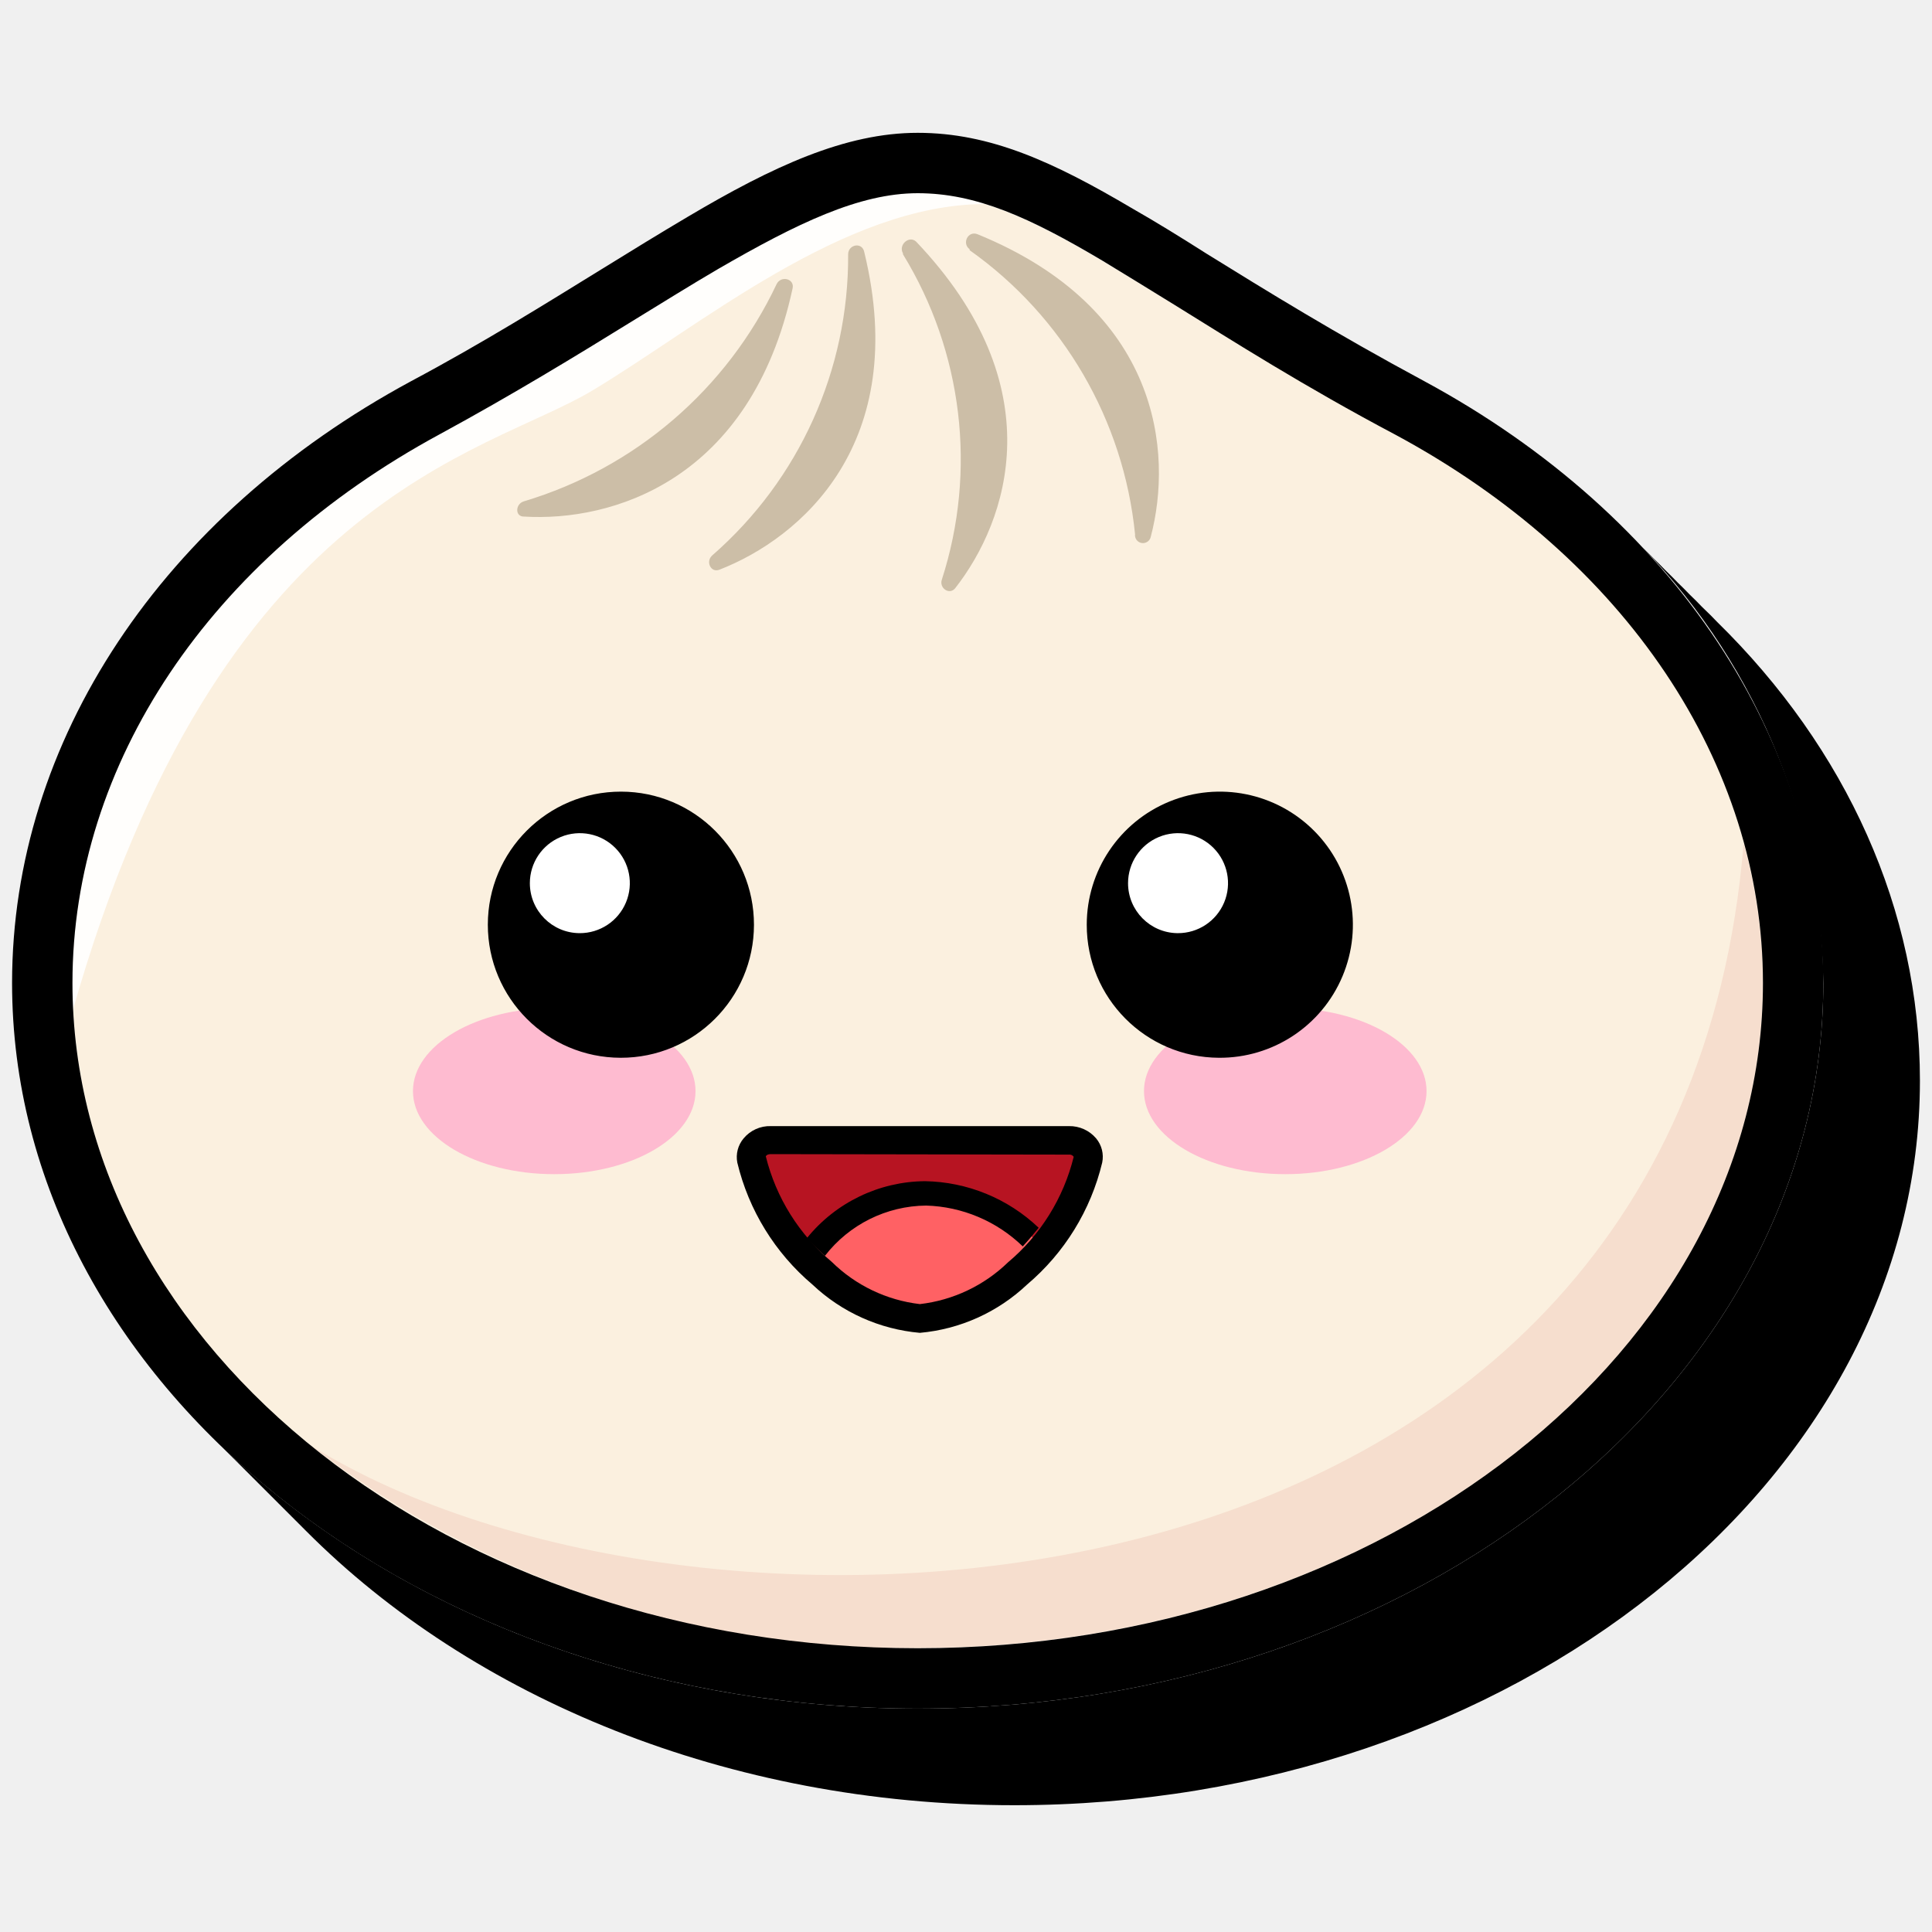
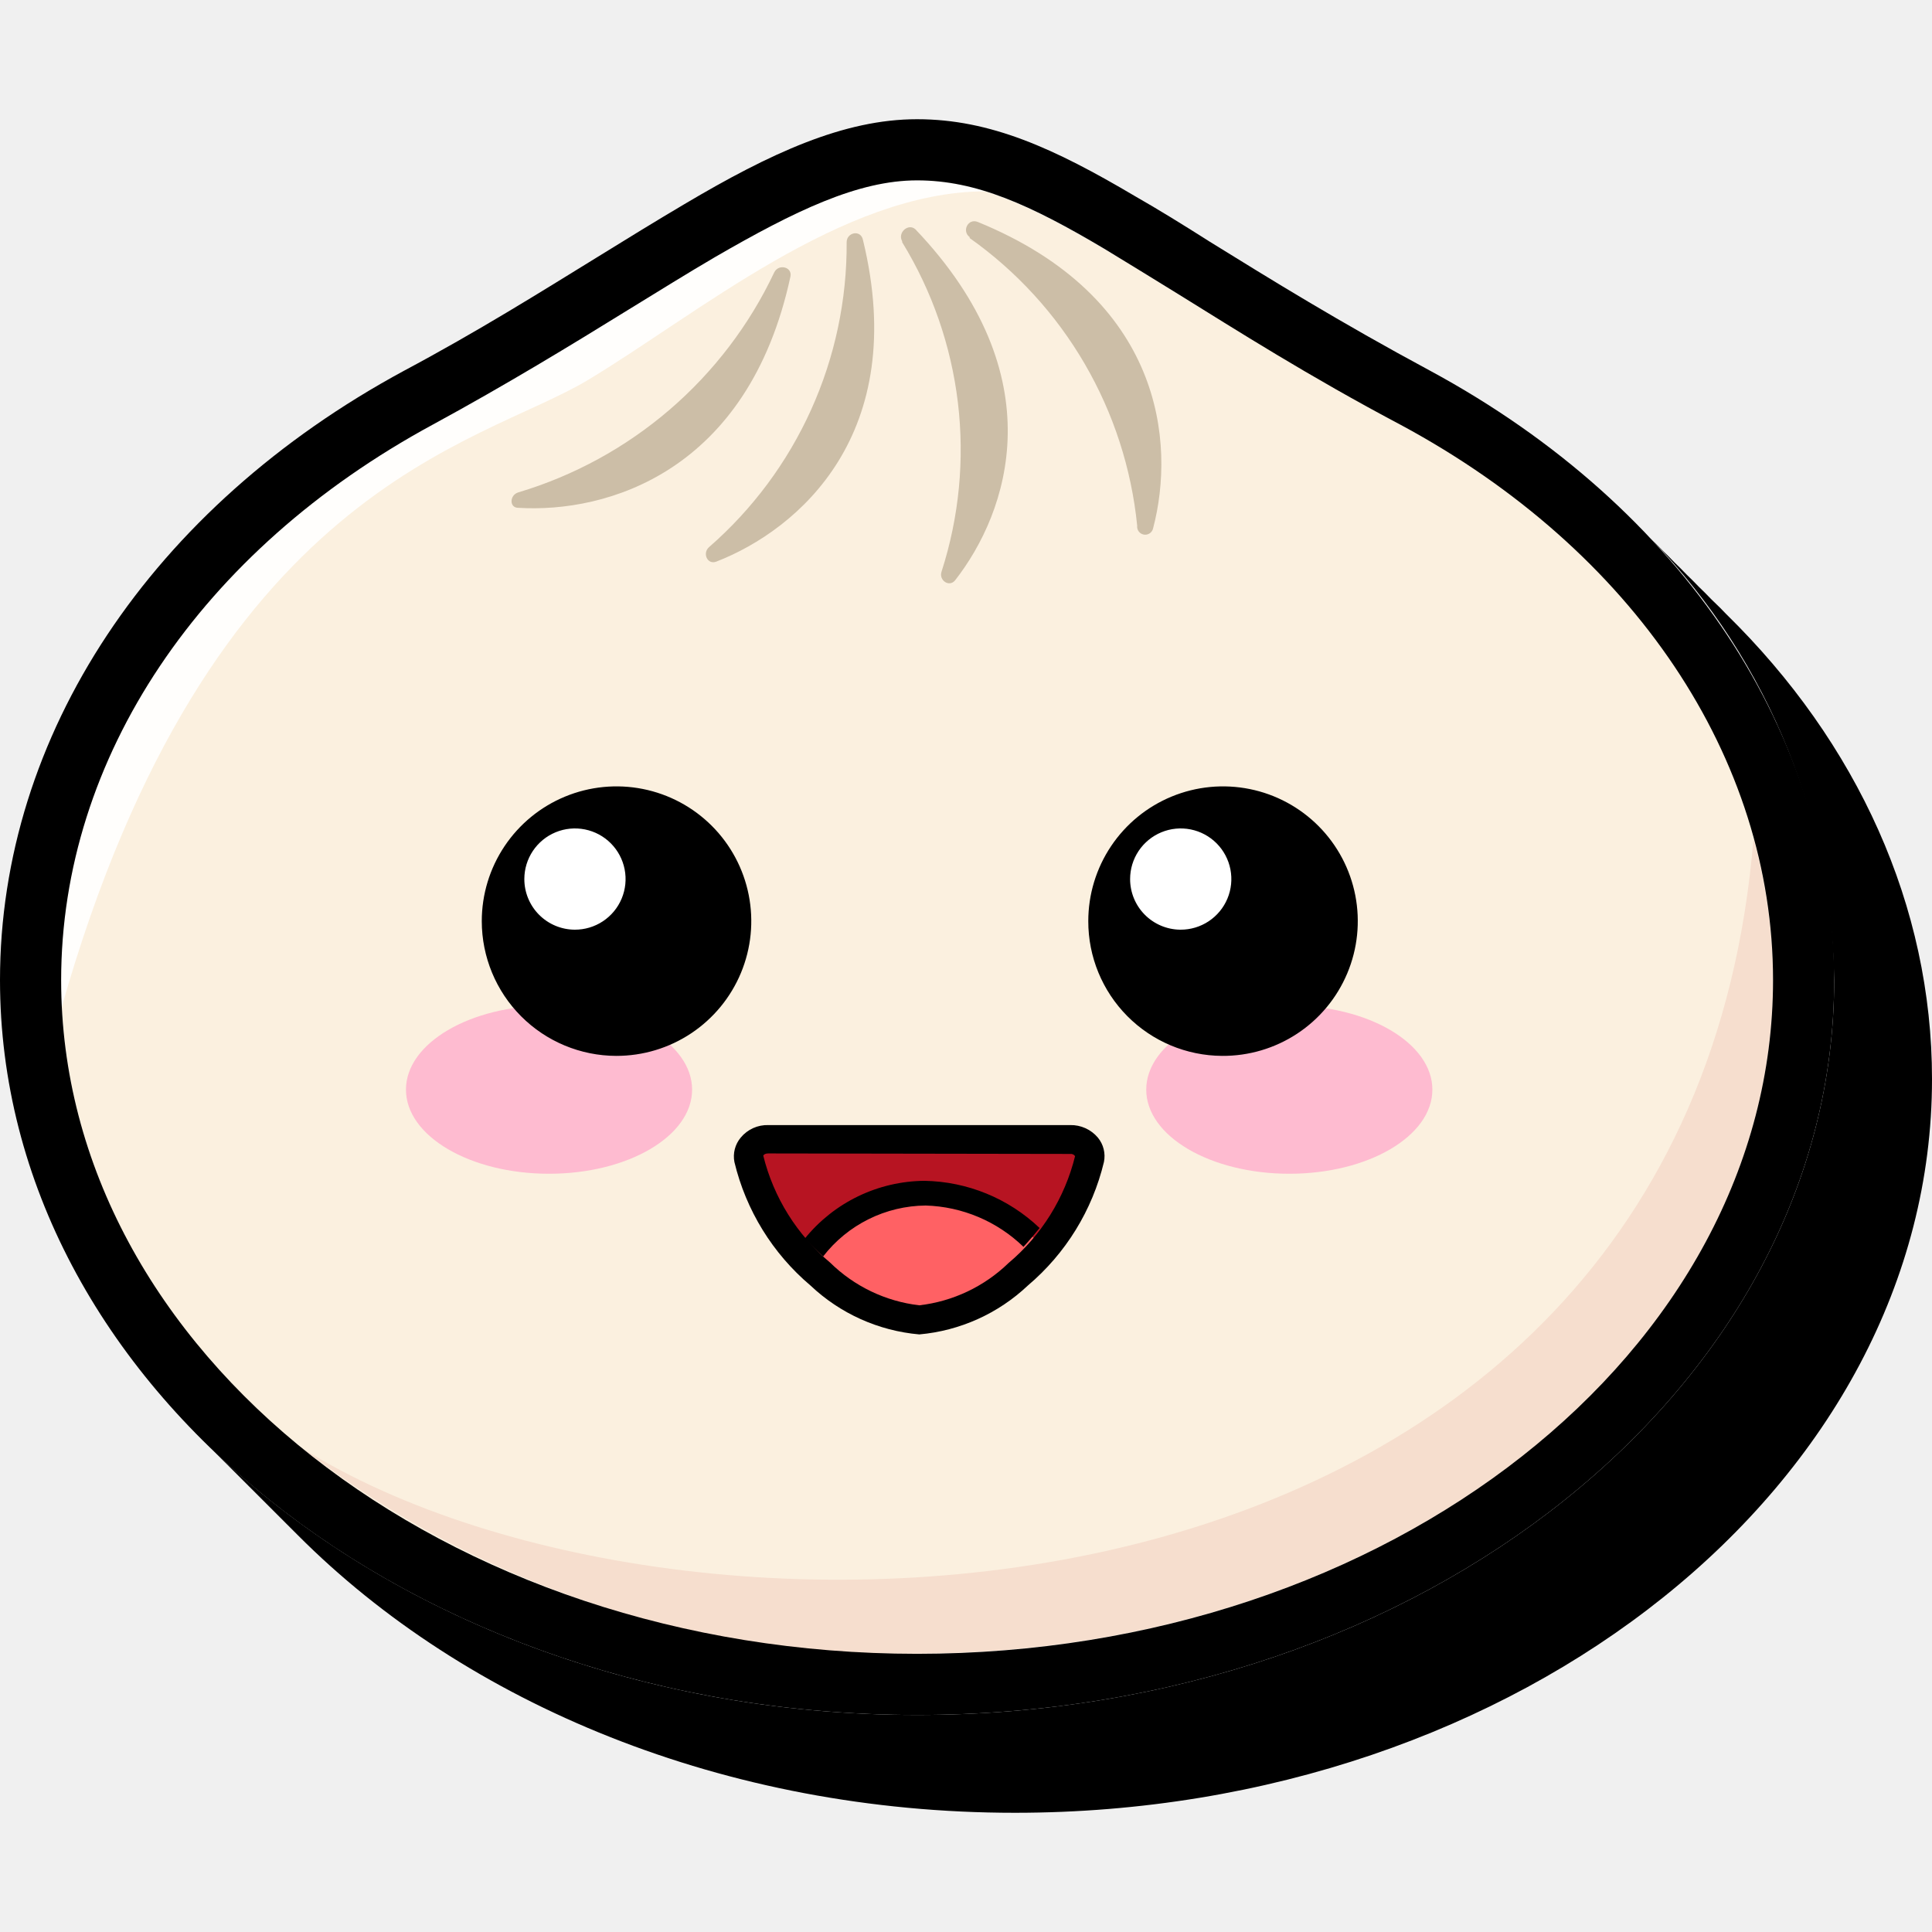
- <svg xmlns="http://www.w3.org/2000/svg" viewBox="0 0 80 70" width="1em" height="1em">
-   <path d="M71.09,20.74c-.16-.17-.33-.34-.5-.5s-.33-.34-.5-.5-.33-.34-.5-.5-.33-.34-.5-.5-.33-.34-.5-.5-.33-.34-.5-.5-.33-.34-.5-.5A26.46,26.46,0,0,1,75.5,35.7c0,16.57-16.82,30.05-37.5,30.05-11.58,0-21.94-4.23-28.83-10.86l.5.5.5.5.5.5.5.5.5.5.5.5.5.5C19.55,65.3,30.14,69.75,42,69.75c20.68,0,37.5-13.48,37.5-30C79.5,32.69,76.46,26,71.09,20.74Z" />
+ <svg xmlns="http://www.w3.org/2000/svg" viewBox="0 0 1024 1024" fill="none">
+   <defs>
+     <clipPath>
+       <rect fill="#fff" height="1024" width="1024" />
+     </clipPath>
+   </defs>
  <g>
-     <path d="M73,35.7c0,15.21-15.67,27.54-35,27.54S3,50.91,3,35.7C3,26.27,9,17.94,18.22,13S33.18,3,38,3s8.94,4.13,19.78,10C67,17.94,73,26.27,73,35.7Z" fill="#fbf0df" />
-     <path d="M73,35.7a21.67,21.67,0,0,0-.8-5.78c-2.73,33.3-43.35,34.9-59.32,24.94A40,40,0,0,0,38,63.24C57.3,63.24,73,50.89,73,35.7Z" fill="#f6dece" />
-     <path d="M24.53,11.17C29,8.49,34.94,3.46,40.78,3.45A9.29,9.29,0,0,0,38,3c-2.42,0-5,1.25-8.25,3.13-1.13.66-2.3,1.39-3.54,2.15-2.33,1.44-5,3.07-8,4.7C8.69,18.13,3,26.62,3,35.7c0,.4,0,.8,0,1.19C9.06,15.48,20.07,13.85,24.53,11.17Z" fill="#fffefc" />
-     <path d="M35.12,5.53A16.41,16.41,0,0,1,29.49,18c-.28.25-.06.73.3.59,3.37-1.31,7.92-5.23,6-13.14C35.71,5,35.12,5.12,35.12,5.53Zm2.27,0A16.24,16.24,0,0,1,39,19c-.12.35.31.65.55.36C41.74,16.56,43.65,11,37.93,5,37.64,4.74,37.19,5.14,37.39,5.49Zm2.76-.17A16.42,16.42,0,0,1,47,17.12a.33.33,0,0,0,.65.11c.92-3.49.4-9.44-7.17-12.53C40.08,4.54,39.82,5.08,40.15,5.32ZM21.69,15.76a16.94,16.94,0,0,0,10.47-9c.18-.36.75-.22.66.18-1.73,8-7.52,9.67-11.12,9.45C21.32,16.4,21.33,15.87,21.69,15.76Z" fill-rule="evenodd" fill="#ccbea7" />
-     <path d="M38,65.75C17.32,65.75.5,52.27.5,35.7c0-10,6.18-19.33,16.53-24.92,3-1.6,5.57-3.21,7.86-4.62,1.26-.78,2.45-1.51,3.6-2.19C32,1.89,35,.5,38,.5s5.62,1.2,8.9,3.14c1,.57,2,1.19,3.07,1.87,2.49,1.54,5.3,3.28,9,5.27C69.32,16.37,75.5,25.69,75.5,35.7,75.5,52.27,58.68,65.75,38,65.75ZM38,3c-2.42,0-5,1.25-8.25,3.13-1.13.66-2.3,1.39-3.54,2.15-2.33,1.44-5,3.07-8,4.7C8.69,18.13,3,26.62,3,35.7,3,50.89,18.7,63.25,38,63.25S73,50.89,73,35.7C73,26.62,67.31,18.13,57.78,13,54,11,51.05,9.12,48.66,7.64c-1.09-.67-2.09-1.29-3-1.84C42.63,4,40.42,3,38,3Z" />
-   </g>
-   <g>
-     <g>
-       <path d="M45.05,43a8.93,8.93,0,0,1-2.92,4.71,6.81,6.81,0,0,1-4,1.88A6.84,6.84,0,0,1,34,47.71,8.93,8.93,0,0,1,31.12,43a.72.72,0,0,1,.8-.81H44.26A.72.72,0,0,1,45.05,43Z" fill="#b71422" />
+     <g stroke="null">
+       <path stroke="null" fill="#000" d="m914.989,325.542c-2.074,-2.204 -4.277,-4.407 -6.481,-6.481c-2.204,-2.074 -4.277,-4.407 -6.481,-6.481c-2.204,-2.074 -4.277,-4.407 -6.481,-6.481c-2.204,-2.074 -4.277,-4.407 -6.481,-6.481c-2.204,-2.074 -4.277,-4.407 -6.481,-6.481c-2.204,-2.074 -4.277,-4.407 -6.481,-6.481c-2.204,-2.074 -4.277,-4.407 -6.481,-6.481c64.294,63.187 101.127,149.145 102.53,239.279c0,214.781 -218.022,389.509 -486.077,389.509c-150.1,0 -284.387,-54.829 -373.695,-140.768l6.481,6.481l6.481,6.481l6.481,6.481l6.481,6.481l6.481,6.481l6.481,6.481l6.481,6.481c89.179,89.568 226.447,147.249 380.177,147.249c268.055,0 486.077,-174.728 486.077,-388.861c0,-91.512 -39.405,-178.228 -109.011,-246.408z" />
+       <path stroke="null" fill="#FBF0DF" d="m939.748,519.452c0,197.153 -203.115,356.975 -453.671,356.975c-250.556,0 -453.671,-159.822 -453.671,-356.975c0,-122.232 77.772,-230.206 197.282,-294.238c119.51,-64.032 193.912,-129.62 256.389,-129.62c62.477,0 115.881,53.533 256.389,129.62c119.51,64.032 197.282,172.006 197.282,294.238z" />
+       <path stroke="null" fill="#F6DECE" d="m939.747,519.451c-0.064,-25.327 -3.552,-50.529 -10.37,-74.921c-35.386,431.636 -561.904,452.375 -768.908,323.273c93.054,72.126 207.886,110.434 325.606,108.622c250.167,0 453.671,-160.081 453.671,-356.975z" />
+       <path stroke="null" fill="#FFFEFC" d="m311.478,201.493c57.94,-34.738 134.935,-99.937 210.633,-100.067c-11.645,-3.764 -23.796,-5.731 -36.034,-5.833c-31.368,0 -64.81,16.203 -106.937,40.571c-14.647,8.555 -29.813,18.017 -45.886,27.868c-30.202,18.665 -64.81,39.793 -103.696,60.922c-123.399,66.755 -197.153,176.802 -197.153,294.498c0,5.185 0,10.37 0,15.425c78.55,-277.517 221.262,-298.645 279.073,-333.384z" />
+       <path stroke="null" fill="#CCBEA7" d="m448.746,128.388c0.181,30.606 -6.245,60.891 -18.839,88.787c-12.594,27.896 -31.061,52.744 -54.137,72.849c-3.629,3.241 -0.778,9.462 3.889,7.648c43.682,-16.98 102.659,-67.791 77.772,-170.321c-1.037,-5.833 -8.685,-4.277 -8.685,1.037zm29.424,0c15.86,25.878 25.936,54.879 29.538,85.016c3.602,30.137 0.646,60.696 -8.669,89.582c-1.555,4.537 4.018,8.425 7.129,4.666c28.387,-36.294 53.144,-108.363 -20.998,-186.134c-3.759,-3.37 -9.592,1.815 -7,6.351l0,0.518zm35.775,-2.204c24.837,17.584 45.615,40.289 60.931,66.584c15.317,26.296 24.817,55.571 27.859,85.849c-0.131,1.091 0.162,2.192 0.821,3.072c0.657,0.88 1.629,1.474 2.713,1.657c1.082,0.184 2.196,-0.057 3.107,-0.671c0.91,-0.616 1.549,-1.557 1.785,-2.631c11.925,-45.238 5.185,-122.361 -92.938,-162.414c-5.185,-2.074 -8.555,4.926 -4.277,8.036l0,0.518zm-239.279,134.805c29.543,-8.826 56.897,-23.775 80.28,-43.875c23.382,-20.1 42.269,-44.899 55.432,-72.783c2.333,-4.666 9.722,-2.852 8.555,2.333c-22.424,103.696 -97.475,125.342 -144.138,122.491c-4.926,0.13 -4.796,-6.74 -0.13,-8.166z" clip-rule="evenodd" fill-rule="evenodd" />
+       <path stroke="null" fill="#000" d="m486.077,908.961c-268.055,0 -486.077,-174.728 -486.077,-389.509c0,-129.62 80.105,-250.556 214.263,-323.014c38.886,-20.739 72.199,-41.608 101.882,-59.885c16.332,-10.11 31.757,-19.573 46.663,-28.387c45.497,-26.961 84.383,-44.978 123.269,-44.978c38.886,0 72.847,15.554 115.362,40.701c12.962,7.388 25.924,15.425 39.793,24.239c32.275,19.962 68.699,42.515 116.658,68.31c134.157,72.458 214.263,193.264 214.263,323.014c0,214.781 -218.022,389.509 -486.077,389.509zm0,-813.368c-31.368,0 -64.81,16.203 -106.937,40.571c-14.647,8.555 -29.813,18.017 -45.886,27.868c-30.202,18.665 -64.81,39.793 -103.696,60.922c-123.399,66.755 -197.153,176.802 -197.153,294.498c0,196.893 203.504,357.104 453.671,357.104c250.167,0 453.671,-160.211 453.671,-357.104c0,-117.695 -73.754,-227.743 -197.282,-294.238c-48.997,-25.924 -87.235,-50.293 -118.214,-69.477c-14.129,-8.685 -27.091,-16.721 -38.886,-23.85c-39.275,-23.332 -67.921,-36.294 -99.289,-36.294z" />
+       <path stroke="null" fill="#B71422" d="m577.46,614.072c-5.823,23.849 -19.078,45.228 -37.849,61.051c-14.092,13.661 -32.336,22.235 -51.848,24.369c-20.098,-1.795 -38.982,-10.392 -53.533,-24.369c-18.58,-15.897 -31.648,-37.268 -37.331,-61.051c-0.188,-1.413 -0.051,-2.849 0.402,-4.2c0.452,-1.351 1.208,-2.579 2.209,-3.593c1.001,-1.014 2.22,-1.784 3.566,-2.253c1.344,-0.469 2.779,-0.625 4.193,-0.454l159.952,0c1.404,-0.15 2.823,0.021 4.152,0.5c1.329,0.478 2.53,1.252 3.517,2.263c0.986,1.011 1.729,2.232 2.175,3.572c0.446,1.339 0.581,2.764 0.397,4.163z" />
+       <path stroke="null" fill="#FF6164" d="m434.23,676.153c14.521,13.986 33.337,22.663 53.404,24.628c20.02,-1.994 38.785,-10.669 53.274,-24.628c4.634,-4.32 8.965,-8.954 12.962,-13.869c-7.986,-9.059 -17.739,-16.388 -28.662,-21.538c-10.923,-5.15 -22.783,-8.009 -34.852,-8.405c-12.914,0.306 -25.561,3.745 -36.851,10.022c-11.289,6.278 -20.884,15.204 -27.959,26.012c2.981,2.722 5.574,5.314 8.685,7.777z" />
+       <path stroke="null" fill="#000" d="m436.305,665.913c6.425,-8.307 14.651,-15.049 24.059,-19.718c9.407,-4.67 19.75,-7.147 30.252,-7.243c19.411,0.572 37.906,8.386 51.848,21.906c2.981,-3.241 5.833,-6.611 8.555,-9.981c-16.49,-15.705 -38.283,-24.634 -61.051,-25.017c-12.169,0.105 -24.163,2.902 -35.121,8.191c-10.959,5.29 -20.612,12.939 -28.264,22.4c3.064,3.33 6.31,6.489 9.722,9.462z" />
+       <path stroke="null" fill="#000" d="m487.244,707.267c-21.6,-1.892 -41.927,-11.028 -57.681,-25.924c-20.065,-16.97 -34.187,-39.904 -40.312,-65.458c-0.439,-2.275 -0.366,-4.62 0.218,-6.862c0.583,-2.242 1.66,-4.327 3.152,-6.1c1.776,-2.145 4.02,-3.856 6.558,-5.002c2.538,-1.146 5.305,-1.695 8.09,-1.609l159.952,0c2.779,-0.058 5.536,0.504 8.07,1.649c2.535,1.143 4.782,2.839 6.577,4.962c1.476,1.78 2.535,3.868 3.095,6.112c0.561,2.244 0.611,4.585 0.145,6.85c-6.125,25.555 -20.248,48.488 -40.312,65.458c-15.722,14.87 -35.998,24.003 -57.551,25.924zm-79.976,-95.919c-2.074,0 -2.592,0.907 -2.722,1.167c5.479,22.161 17.873,42.001 35.386,56.644c12.805,12.616 29.455,20.599 47.311,22.684c17.809,-2.061 34.44,-9.943 47.311,-22.424c17.457,-14.668 29.804,-34.504 35.257,-56.644c-0.284,-0.415 -0.675,-0.743 -1.133,-0.949c-0.458,-0.206 -0.963,-0.281 -1.46,-0.218l-159.952,-0.259z" />
+       <path stroke="null" fill="#FEBBD0" d="m683.36,622.114c41.879,0 75.828,-19.963 75.828,-44.589c0,-24.625 -33.949,-44.589 -75.828,-44.589c-41.878,0 -75.828,19.964 -75.828,44.589c0,24.627 33.95,44.589 75.828,44.589z" />
+       <path stroke="null" fill="#FEBBD0" d="m290.999,622.114c41.879,0 75.828,-19.963 75.828,-44.589c0,-24.625 -33.949,-44.589 -75.828,-44.589c-41.879,0 -75.828,19.964 -75.828,44.589c0,24.627 33.949,44.589 75.828,44.589z" />
+       <path stroke="null" fill="#000" d="m326.646,559.638c14.131,0.025 27.953,-4.141 39.714,-11.974c11.762,-7.832 20.936,-18.978 26.362,-32.025c5.426,-13.049 6.858,-27.412 4.117,-41.275c-2.74,-13.863 -9.532,-26.602 -19.516,-36.602c-9.983,-10.002 -22.709,-16.817 -36.567,-19.583c-13.858,-2.766 -28.225,-1.36 -41.283,4.042c-13.058,5.403 -24.22,14.556 -32.073,26.304c-7.854,11.749 -12.046,25.562 -12.046,39.694c0,18.919 7.506,37.066 20.873,50.456c13.366,13.39 31.499,20.93 50.418,20.965zm321.07,0c14.147,0.102 28.006,-3.999 39.819,-11.784c11.814,-7.785 21.048,-18.904 26.533,-31.945c5.486,-13.041 6.974,-27.417 4.277,-41.306c-2.697,-13.888 -9.458,-26.662 -19.426,-36.702c-9.967,-10.04 -22.691,-16.895 -36.561,-19.693c-13.868,-2.797 -28.255,-1.414 -41.335,3.977c-13.081,5.39 -24.266,14.543 -32.138,26.3c-7.871,11.755 -12.073,25.584 -12.073,39.733c-0.035,18.862 7.408,36.97 20.698,50.356c13.289,13.387 31.342,20.961 50.205,21.065z" clip-rule="evenodd" fill-rule="evenodd" />
+       <path stroke="null" fill="#fff" d="m304.611,492.75c5.312,0.026 10.512,-1.527 14.941,-4.459c4.43,-2.933 7.889,-7.114 9.939,-12.015c2.051,-4.901 2.601,-10.3 1.58,-15.513c-1.02,-5.213 -3.566,-10.007 -7.313,-13.772c-3.747,-3.765 -8.528,-6.333 -13.736,-7.379c-5.208,-1.046 -10.609,-0.522 -15.519,1.505c-4.911,2.027 -9.11,5.466 -12.064,9.881c-2.954,4.415 -4.53,9.607 -4.53,14.921c0,7.093 2.809,13.898 7.812,18.927c5.005,5.028 11.795,7.869 18.89,7.904zm321.07,0c5.312,0.026 10.512,-1.527 14.941,-4.459c4.429,-2.933 7.889,-7.114 9.939,-12.015c2.051,-4.901 2.601,-10.3 1.58,-15.513c-1.02,-5.213 -3.566,-10.007 -7.313,-13.772c-3.747,-3.765 -8.528,-6.333 -13.736,-7.379c-5.208,-1.046 -10.609,-0.522 -15.519,1.505c-4.911,2.027 -9.11,5.466 -12.064,9.881c-2.954,4.415 -4.53,9.607 -4.53,14.921c-0.001,7.049 2.773,13.815 7.72,18.836c4.949,5.02 11.674,7.893 18.722,7.995l0.259,0z" clip-rule="evenodd" fill-rule="evenodd" />
    </g>
-     <g>
-       <path d="M34,47.79a6.91,6.91,0,0,0,4.12,1.9,6.91,6.91,0,0,0,4.11-1.9,10.63,10.63,0,0,0,1-1.07,6.83,6.83,0,0,0-4.9-2.31,6.15,6.15,0,0,0-5,2.78C33.56,47.4,33.76,47.6,34,47.79Z" fill="#ff6164" />
-       <path d="M34.16,47a5.36,5.36,0,0,1,4.19-2.08,6,6,0,0,1,4,1.69c.23-.25.45-.51.66-.77a7,7,0,0,0-4.71-1.93,6.36,6.36,0,0,0-4.89,2.36A9.53,9.53,0,0,0,34.16,47Z" />
-     </g>
-     <path d="M38.09,50.19a7.42,7.42,0,0,1-4.45-2,9.52,9.52,0,0,1-3.11-5.05,1.2,1.2,0,0,1,.26-1,1.41,1.41,0,0,1,1.13-.51H44.26a1.44,1.44,0,0,1,1.13.51,1.19,1.19,0,0,1,.25,1h0a9.52,9.52,0,0,1-3.11,5.05A7.42,7.42,0,0,1,38.09,50.19Zm-6.17-7.4c-.16,0-.2.07-.21.09a8.29,8.29,0,0,0,2.73,4.37A6.23,6.23,0,0,0,38.09,49a6.28,6.28,0,0,0,3.65-1.73,8.3,8.3,0,0,0,2.72-4.37.21.21,0,0,0-.2-.09Z" />
-   </g>
-   <g>
-     <ellipse cx="53.22" cy="40.18" rx="5.85" ry="3.44" fill="#febbd0" />
-     <ellipse cx="22.95" cy="40.18" rx="5.85" ry="3.44" fill="#febbd0" />
-     <path d="M25.7,38.8a5.51,5.51,0,1,0-5.5-5.51A5.51,5.51,0,0,0,25.7,38.8Zm24.77,0A5.51,5.51,0,1,0,45,33.29,5.5,5.5,0,0,0,50.47,38.8Z" fill-rule="evenodd" />
-     <path d="M24,33.64a2.07,2.07,0,1,0-2.06-2.07A2.07,2.07,0,0,0,24,33.64Zm24.77,0a2.07,2.07,0,1,0-2.06-2.07A2.07,2.07,0,0,0,48.75,33.64Z" fill="#fff" fill-rule="evenodd" />
  </g>
</svg>
